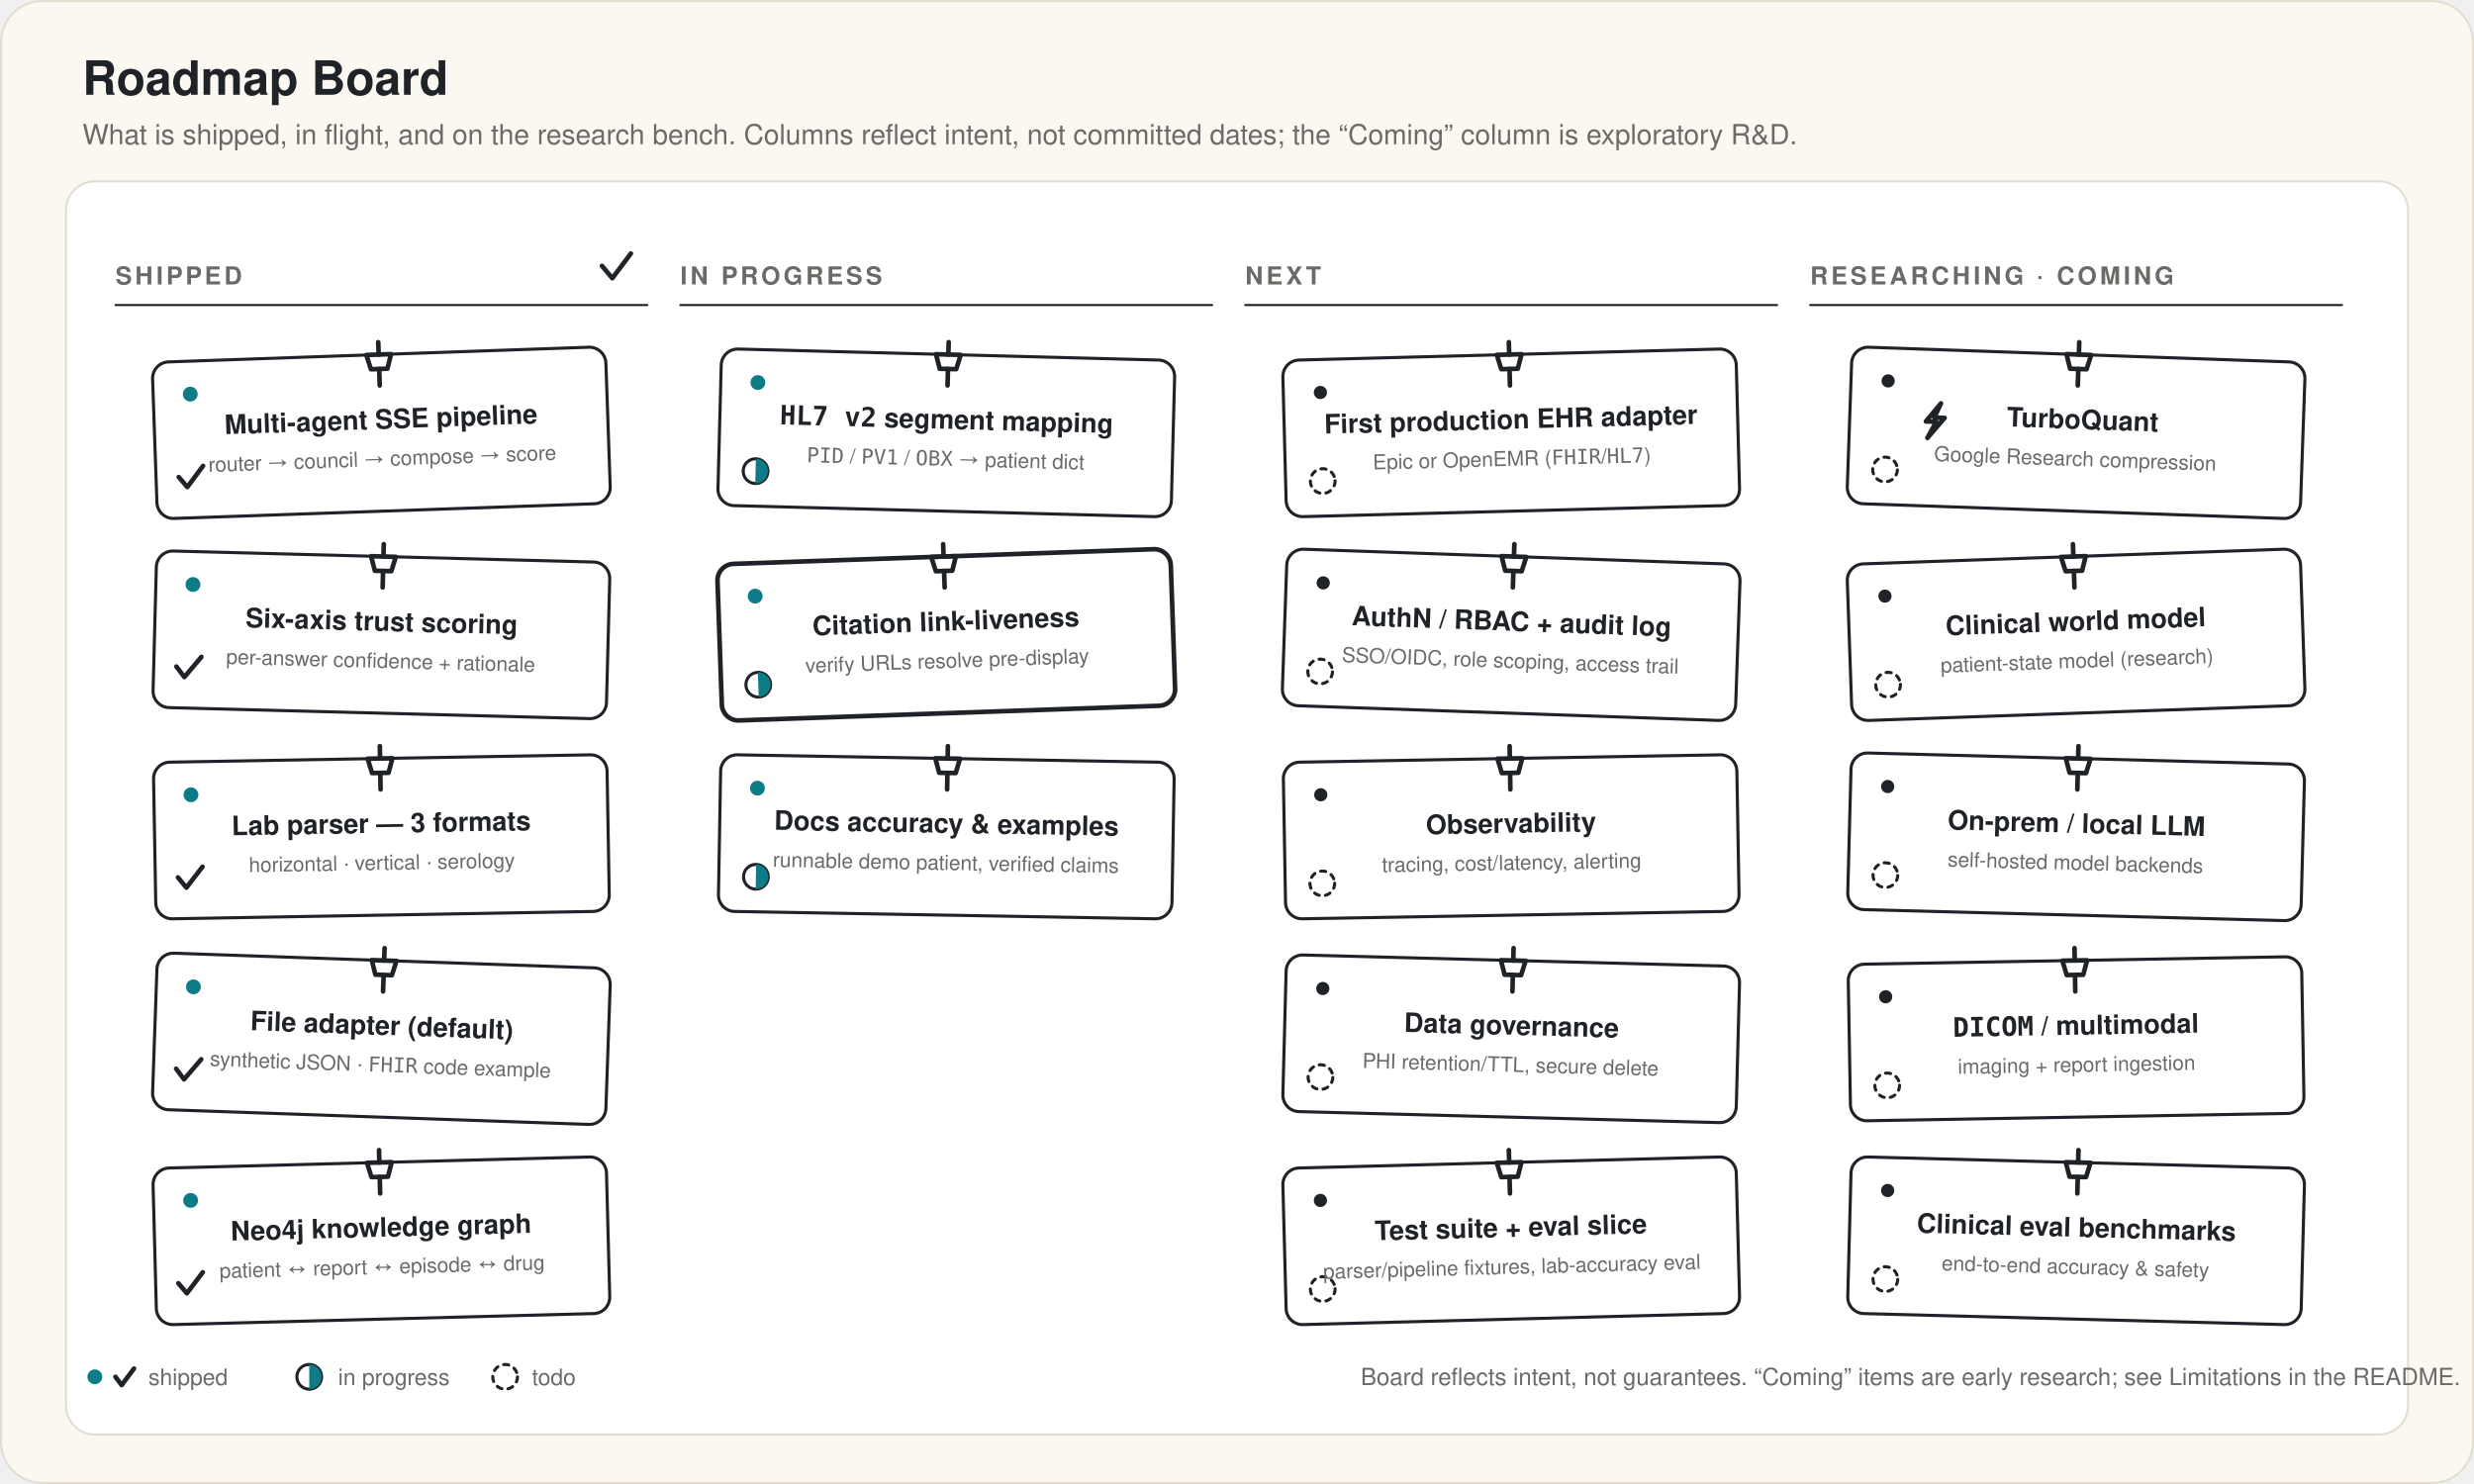
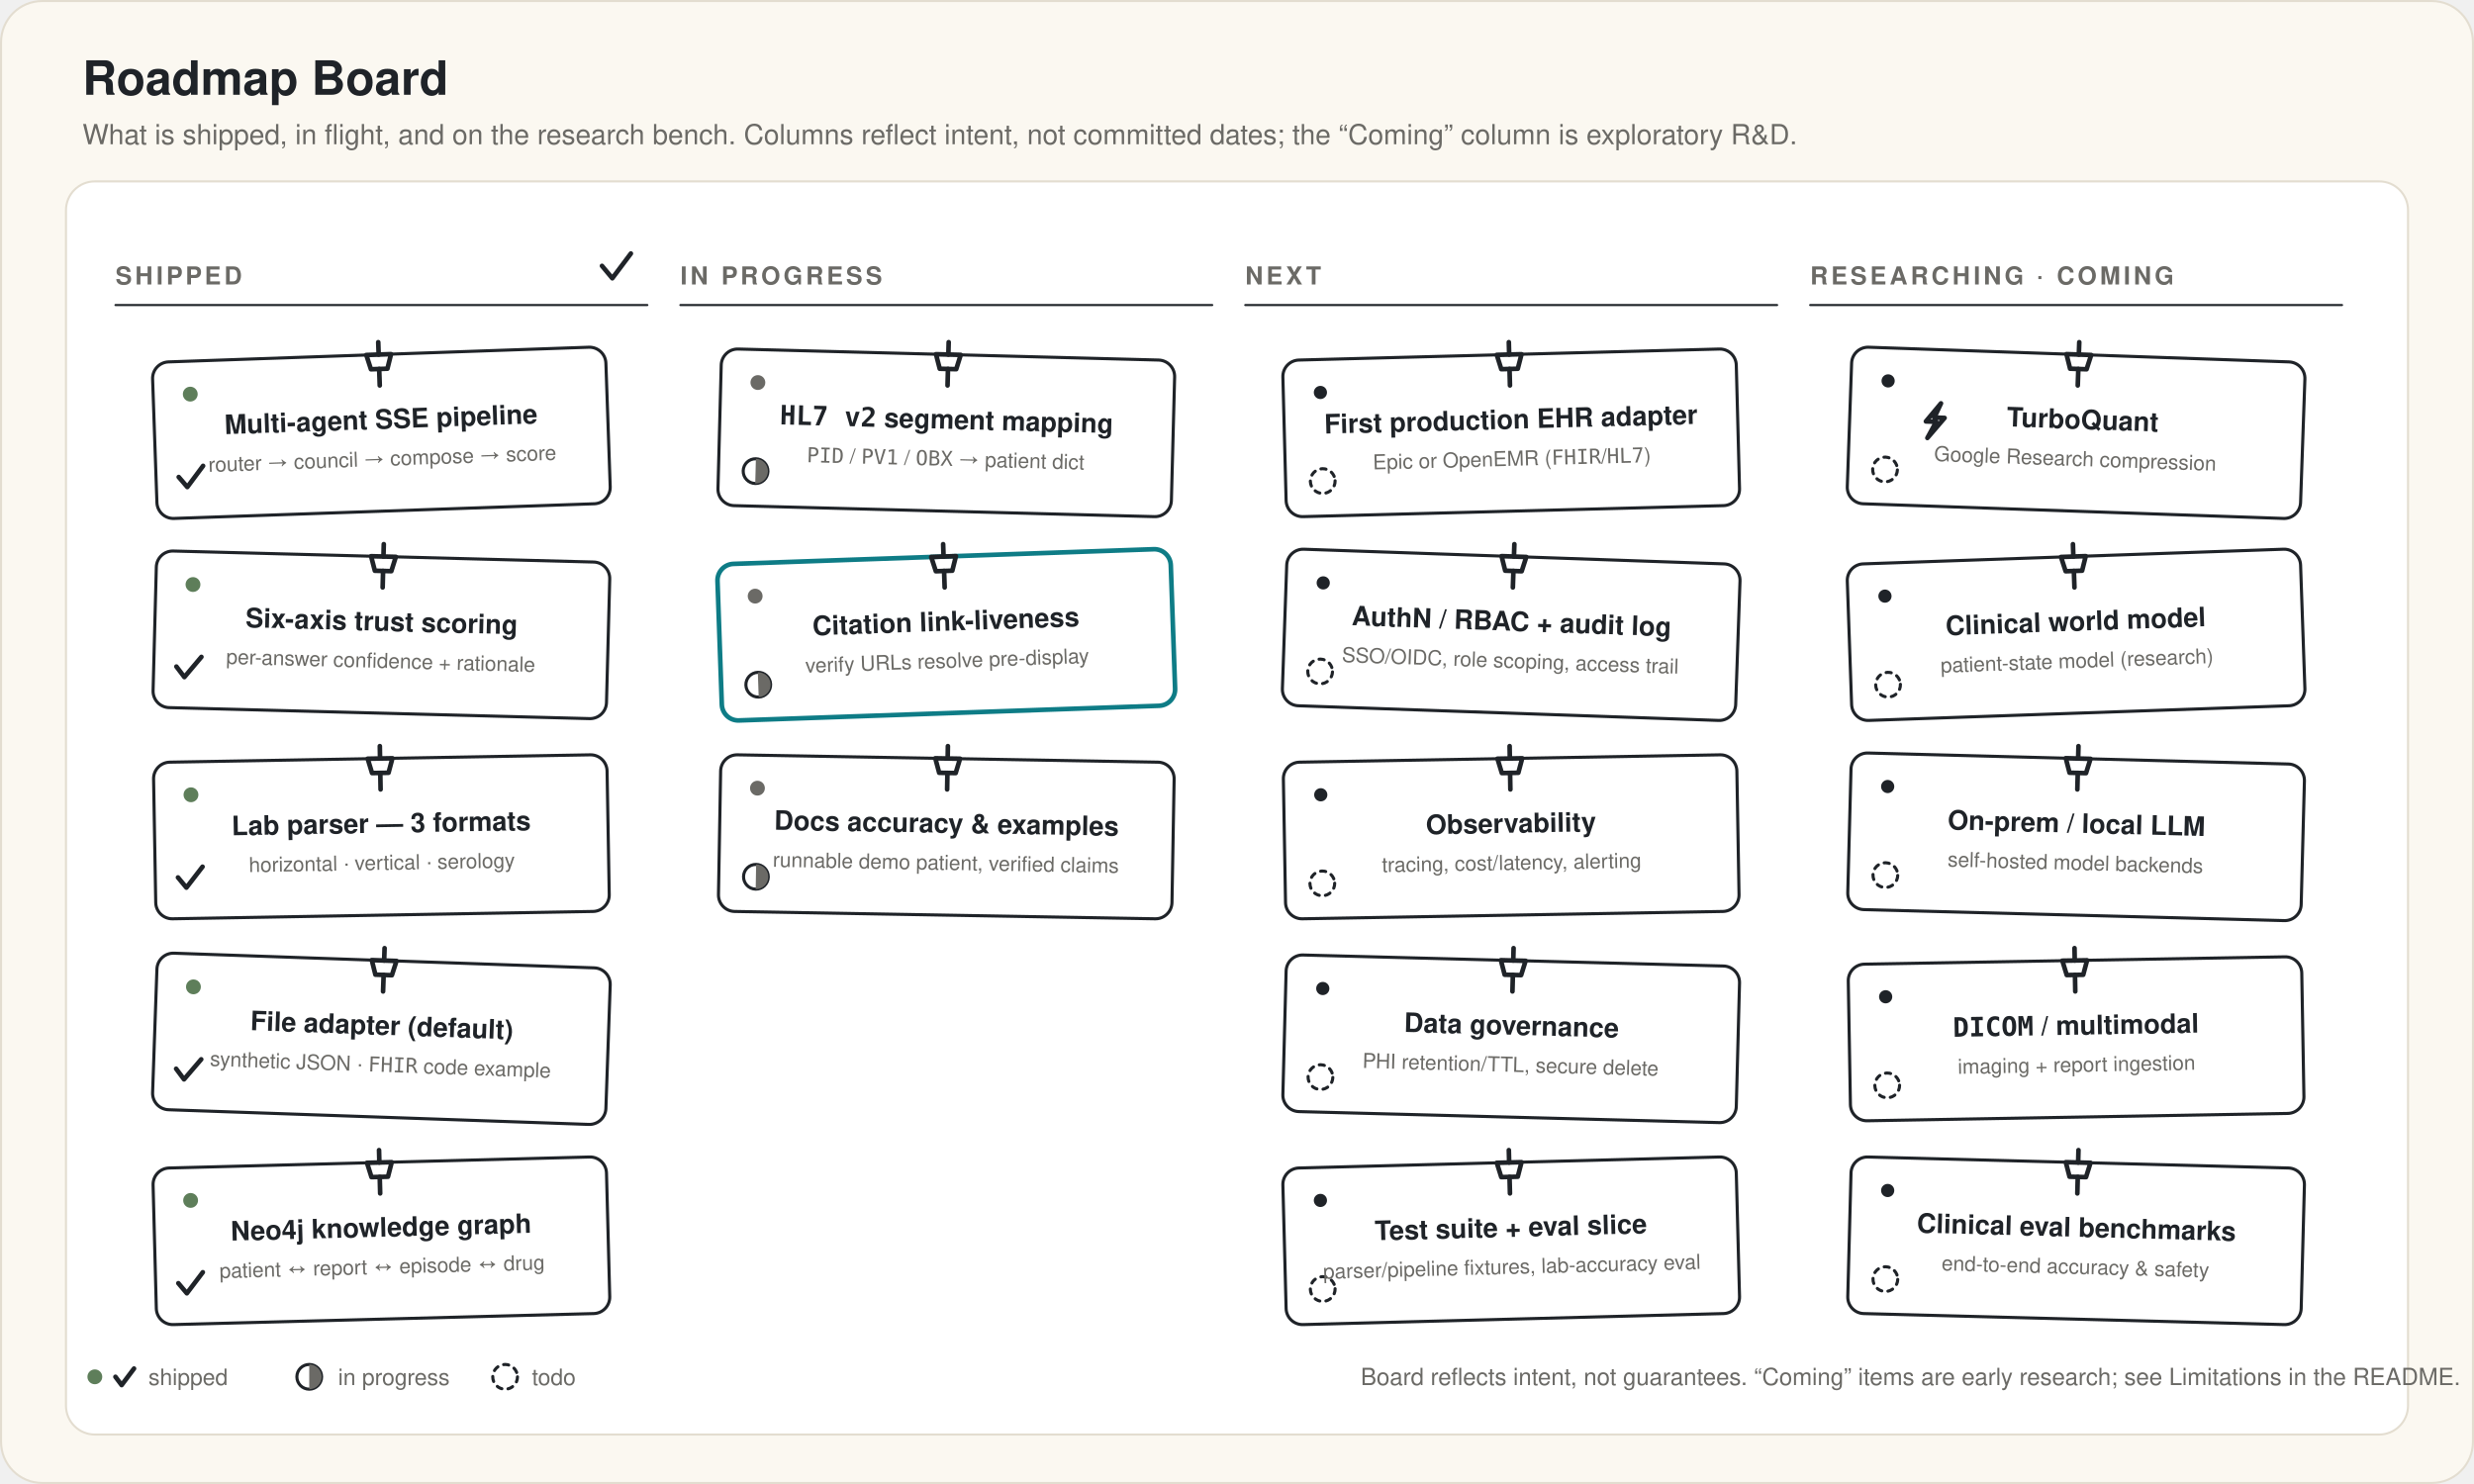
<svg xmlns="http://www.w3.org/2000/svg" viewBox="0 0 1200 720" width="1200" height="720" role="img" aria-label="CerebraLink roadmap board">
  <defs>
    <style>
      text{font-family:'Segoe UI',-apple-system,Helvetica,Arial,sans-serif}
      .sans{font-family:'Segoe UI',-apple-system,Helvetica,Arial,sans-serif}
      .mono{font-family:ui-monospace,Menlo,Consolas,monospace}
      .s{fill:none;stroke:#1F2328;stroke-linecap:round;stroke-linejoin:round;vector-effect:non-scaling-stroke}
      .h{fill:#1F2328;font-weight:700}
      .sub{fill:#6B6A66}
      .col{font-weight:700;font-size:12px;letter-spacing:1.5px;fill:#6B6A66}
      .ct{fill:#1F2328;font-weight:600}
      .cd{fill:#6B6A66}
      /* active card border is static-visible (opacity:1 at rest) and gently pulses */
      @keyframes pulse{0%,100%{opacity:1}50%{opacity:.5}}
      .progress{animation:pulse 3s ease-in-out infinite}
    </style>
  </defs>
  <rect x="0.5" y="0.5" width="1199" height="719" rx="20" fill="#FBF8F1" stroke="#E3DDD0" />
  <text x="40" y="46" class="h sans" font-size="23">Roadmap Board</text>
  <text x="40" y="70" class="sub sans" font-size="13.5">What is shipped, in flight, and on the research bench. Columns reflect intent, not committed dates; the “Coming” column is exploratory R&amp;D.</text>
  <rect x="32" y="88" width="1136" height="608" rx="14" fill="#FFFFFF" stroke="#E3DDD0" />
  <g>
    <g transform="translate(56,118)">
      <text x="0" y="20" class="col">SHIPPED</text>
      <path class="s" stroke-width="2.25" d="M236,11 l5,6 9,-12" />
      <line class="s" stroke-width="1" x1="0" y1="30" x2="258" y2="30" />
    </g>
    <g transform="translate(330,118)">
      <text x="0" y="20" class="col">IN PROGRESS</text>
      <line class="s" stroke-width="1" x1="0" y1="30" x2="258" y2="30" />
    </g>
    <g transform="translate(604,118)">
      <text x="0" y="20" class="col">NEXT</text>
      <line class="s" stroke-width="1" x1="0" y1="30" x2="258" y2="30" />
    </g>
    <g transform="translate(878,118)">
      <text x="0" y="20" class="col">RESEARCHING · COMING</text>
      <line class="s" stroke-width="1" x1="0" y1="30" x2="258" y2="30" />
    </g>
  </g>
  <g>
    <g transform="translate(185,210) rotate(-2,0,0)">
      <rect x="-110" y="-38" width="220" height="76" rx="8" fill="#FFFFFF" class="s" stroke-width="1.5" />
      <g class="s" stroke-width="2.25">
        <path d="M0,-44 v6" />
        <path d="M-6,-38 h12 l-2,7 h-8 z" />
        <path d="M0,-31 v8" />
      </g>
-       <circle cx="-92" cy="-22" r="3.6" fill="#0E7C86" />
+       <circle cx="-92" cy="-22" r="3.6" fill="#5E7E5A" />
      <path class="s" stroke-width="2.25" d="M-99,18 l4,5 8,-10" />
      <text x="0" y="-2" text-anchor="middle" class="ct sans" font-size="13">Multi-agent SSE pipeline</text>
      <text x="0" y="16" text-anchor="middle" class="cd sans" font-size="10">router → council → compose → score</text>
    </g>
    <g transform="translate(185,308) rotate(1.5,0,0)">
      <rect x="-110" y="-38" width="220" height="76" rx="8" fill="#FFFFFF" class="s" stroke-width="1.5" />
      <g class="s" stroke-width="2.25">
        <path d="M0,-44 v6" />
        <path d="M-6,-38 h12 l-2,7 h-8 z" />
        <path d="M0,-31 v8" />
      </g>
-       <circle cx="-92" cy="-22" r="3.6" fill="#0E7C86" />
+       <circle cx="-92" cy="-22" r="3.6" fill="#5E7E5A" />
      <path class="s" stroke-width="2.25" d="M-99,18 l4,5 8,-10" />
      <text x="0" y="-2" text-anchor="middle" class="ct sans" font-size="13">Six-axis trust scoring</text>
      <text x="0" y="16" text-anchor="middle" class="cd sans" font-size="10">per-answer confidence + rationale</text>
    </g>
    <g transform="translate(185,406) rotate(-1,0,0)">
      <rect x="-110" y="-38" width="220" height="76" rx="8" fill="#FFFFFF" class="s" stroke-width="1.5" />
      <g class="s" stroke-width="2.25">
        <path d="M0,-44 v6" />
        <path d="M-6,-38 h12 l-2,7 h-8 z" />
        <path d="M0,-31 v8" />
      </g>
-       <circle cx="-92" cy="-22" r="3.6" fill="#0E7C86" />
+       <circle cx="-92" cy="-22" r="3.6" fill="#5E7E5A" />
      <path class="s" stroke-width="2.25" d="M-99,18 l4,5 8,-10" />
      <text x="0" y="-2" text-anchor="middle" class="ct sans" font-size="13">Lab parser — 3 formats</text>
      <text x="0" y="16" text-anchor="middle" class="cd sans" font-size="10">horizontal · vertical · serology</text>
    </g>
    <g transform="translate(185,504) rotate(2,0,0)">
      <rect x="-110" y="-38" width="220" height="76" rx="8" fill="#FFFFFF" class="s" stroke-width="1.5" />
      <g class="s" stroke-width="2.25">
        <path d="M0,-44 v6" />
        <path d="M-6,-38 h12 l-2,7 h-8 z" />
        <path d="M0,-31 v8" />
      </g>
-       <circle cx="-92" cy="-22" r="3.6" fill="#0E7C86" />
+       <circle cx="-92" cy="-22" r="3.6" fill="#5E7E5A" />
      <path class="s" stroke-width="2.25" d="M-99,18 l4,5 8,-10" />
      <text x="0" y="-2" text-anchor="middle" class="ct sans" font-size="13">File adapter (default)</text>
      <text x="0" y="16" text-anchor="middle" class="cd sans" font-size="10">synthetic JSON · <tspan class="mono">FHIR</tspan> code example</text>
    </g>
    <g transform="translate(185,602) rotate(-1.5,0,0)">
      <rect x="-110" y="-38" width="220" height="76" rx="8" fill="#FFFFFF" class="s" stroke-width="1.5" />
      <g class="s" stroke-width="2.25">
        <path d="M0,-44 v6" />
        <path d="M-6,-38 h12 l-2,7 h-8 z" />
        <path d="M0,-31 v8" />
      </g>
-       <circle cx="-92" cy="-22" r="3.6" fill="#0E7C86" />
+       <circle cx="-92" cy="-22" r="3.6" fill="#5E7E5A" />
      <path class="s" stroke-width="2.25" d="M-99,18 l4,5 8,-10" />
      <text x="0" y="-2" text-anchor="middle" class="ct sans" font-size="13">Neo4j knowledge graph</text>
      <text x="0" y="16" text-anchor="middle" class="cd sans" font-size="10">patient ↔ report ↔ episode ↔ drug</text>
    </g>
  </g>
  <g>
    <g transform="translate(459,210) rotate(1.5,0,0)">
      <rect x="-110" y="-38" width="220" height="76" rx="8" fill="#FFFFFF" class="s" stroke-width="1.5" />
      <g class="s" stroke-width="2.25">
        <path d="M0,-44 v6" />
        <path d="M-6,-38 h12 l-2,7 h-8 z" />
        <path d="M0,-31 v8" />
      </g>
-       <circle cx="-92" cy="-22" r="3.6" fill="#0E7C86" />
+       <circle cx="-92" cy="-22" r="3.6" fill="#6B6A66" />
      <g transform="translate(-92,21)">
        <circle class="s" stroke-width="1.5" cx="0" cy="0" r="6" />
-         <path d="M0,-6 A6,6 0 0,1 0,6 Z" fill="#0E7C86" />
+         <path d="M0,-6 A6,6 0 0,1 0,6 Z" fill="#6B6A66" />
      </g>
      <text x="0" y="-2" text-anchor="middle" class="ct sans" font-size="13">
        <tspan class="mono">HL7 v2</tspan> segment mapping</text>
      <text x="0" y="16" text-anchor="middle" class="cd sans" font-size="10">
        <tspan class="mono">PID</tspan> / <tspan class="mono">PV1</tspan> / <tspan class="mono">OBX</tspan> → patient dict</text>
    </g>
    <g transform="translate(459,308) rotate(-2,0,0)">
-       <rect x="-110" y="-38" width="220" height="76" rx="8" fill="#FFFFFF" stroke="#0E7C86" stroke-width="2.25" class="s progress" />
-       <g class="s" stroke-width="2.25">
-         <path d="M0,-44 v6" />
-         <path d="M-6,-38 h12 l-2,7 h-8 z" />
-         <path d="M0,-31 v8" />
-       </g>
-       <circle cx="-92" cy="-22" r="3.6" fill="#0E7C86" />
+       <rect x="-110" y="-38" width="220" height="76" rx="8" fill="#FFFFFF" stroke="#0E7C86" stroke-width="2.25" class="s progress" style="stroke:#0E7C86" />
+       <g class="s" stroke-width="2.25">
+         <path d="M0,-44 v6" />
+         <path d="M-6,-38 h12 l-2,7 h-8 z" />
+         <path d="M0,-31 v8" />
+       </g>
+       <circle cx="-92" cy="-22" r="3.6" fill="#6B6A66" />
      <g transform="translate(-92,21)">
        <circle class="s" stroke-width="1.5" cx="0" cy="0" r="6" />
-         <path d="M0,-6 A6,6 0 0,1 0,6 Z" fill="#0E7C86" />
+         <path d="M0,-6 A6,6 0 0,1 0,6 Z" fill="#6B6A66" />
      </g>
      <text x="0" y="-2" text-anchor="middle" class="ct sans" font-size="13">Citation link-liveness</text>
      <text x="0" y="16" text-anchor="middle" class="cd sans" font-size="10">verify URLs resolve pre-display</text>
    </g>
    <g transform="translate(459,406) rotate(1,0,0)">
      <rect x="-110" y="-38" width="220" height="76" rx="8" fill="#FFFFFF" class="s" stroke-width="1.5" />
      <g class="s" stroke-width="2.25">
        <path d="M0,-44 v6" />
        <path d="M-6,-38 h12 l-2,7 h-8 z" />
        <path d="M0,-31 v8" />
      </g>
-       <circle cx="-92" cy="-22" r="3.6" fill="#0E7C86" />
+       <circle cx="-92" cy="-22" r="3.6" fill="#6B6A66" />
      <g transform="translate(-92,21)">
        <circle class="s" stroke-width="1.5" cx="0" cy="0" r="6" />
-         <path d="M0,-6 A6,6 0 0,1 0,6 Z" fill="#0E7C86" />
+         <path d="M0,-6 A6,6 0 0,1 0,6 Z" fill="#6B6A66" />
      </g>
      <text x="0" y="-2" text-anchor="middle" class="ct sans" font-size="13">Docs accuracy &amp; examples</text>
      <text x="0" y="16" text-anchor="middle" class="cd sans" font-size="10">runnable demo patient, verified claims</text>
    </g>
  </g>
  <g>
    <g transform="translate(733,210) rotate(-1.5,0,0)">
      <rect x="-110" y="-38" width="220" height="76" rx="8" fill="#FFFFFF" class="s" stroke-width="1.5" />
      <g class="s" stroke-width="2.25">
        <path d="M0,-44 v6" />
        <path d="M-6,-38 h12 l-2,7 h-8 z" />
        <path d="M0,-31 v8" />
      </g>
      <circle cx="-92" cy="-22" r="3.2" fill="#1F2328" />
      <circle class="s" stroke-width="1.5" stroke-dasharray="2.5 3" cx="-92" cy="21" r="6" />
      <text x="0" y="-2" text-anchor="middle" class="ct sans" font-size="13">First production EHR adapter</text>
      <text x="0" y="16" text-anchor="middle" class="cd sans" font-size="10">Epic or OpenEMR (<tspan class="mono">FHIR</tspan>/<tspan class="mono">HL7</tspan>)</text>
    </g>
    <g transform="translate(733,308) rotate(2,0,0)">
      <rect x="-110" y="-38" width="220" height="76" rx="8" fill="#FFFFFF" class="s" stroke-width="1.5" />
      <g class="s" stroke-width="2.25">
        <path d="M0,-44 v6" />
        <path d="M-6,-38 h12 l-2,7 h-8 z" />
        <path d="M0,-31 v8" />
      </g>
      <circle cx="-92" cy="-22" r="3.2" fill="#1F2328" />
      <circle class="s" stroke-width="1.5" stroke-dasharray="2.5 3" cx="-92" cy="21" r="6" />
      <text x="0" y="-2" text-anchor="middle" class="ct sans" font-size="13">AuthN / RBAC + audit log</text>
      <text x="0" y="16" text-anchor="middle" class="cd sans" font-size="10">SSO/OIDC, role scoping, access trail</text>
    </g>
    <g transform="translate(733,406) rotate(-1,0,0)">
      <rect x="-110" y="-38" width="220" height="76" rx="8" fill="#FFFFFF" class="s" stroke-width="1.5" />
      <g class="s" stroke-width="2.25">
        <path d="M0,-44 v6" />
        <path d="M-6,-38 h12 l-2,7 h-8 z" />
        <path d="M0,-31 v8" />
      </g>
      <circle cx="-92" cy="-22" r="3.2" fill="#1F2328" />
      <circle class="s" stroke-width="1.5" stroke-dasharray="2.5 3" cx="-92" cy="21" r="6" />
      <text x="0" y="-2" text-anchor="middle" class="ct sans" font-size="13">Observability</text>
      <text x="0" y="16" text-anchor="middle" class="cd sans" font-size="10">tracing, cost/latency, alerting</text>
    </g>
    <g transform="translate(733,504) rotate(1.5,0,0)">
      <rect x="-110" y="-38" width="220" height="76" rx="8" fill="#FFFFFF" class="s" stroke-width="1.5" />
      <g class="s" stroke-width="2.25">
        <path d="M0,-44 v6" />
        <path d="M-6,-38 h12 l-2,7 h-8 z" />
        <path d="M0,-31 v8" />
      </g>
      <circle cx="-92" cy="-22" r="3.2" fill="#1F2328" />
      <circle class="s" stroke-width="1.5" stroke-dasharray="2.5 3" cx="-92" cy="21" r="6" />
      <text x="0" y="-2" text-anchor="middle" class="ct sans" font-size="13">Data governance</text>
      <text x="0" y="16" text-anchor="middle" class="cd sans" font-size="10">PHI retention/TTL, secure delete</text>
    </g>
    <g transform="translate(733,602) rotate(-1.5,0,0)">
      <rect x="-110" y="-38" width="220" height="76" rx="8" fill="#FFFFFF" class="s" stroke-width="1.5" />
      <g class="s" stroke-width="2.25">
        <path d="M0,-44 v6" />
        <path d="M-6,-38 h12 l-2,7 h-8 z" />
        <path d="M0,-31 v8" />
      </g>
      <circle cx="-92" cy="-22" r="3.2" fill="#1F2328" />
      <circle class="s" stroke-width="1.5" stroke-dasharray="2.5 3" cx="-92" cy="21" r="6" />
      <text x="0" y="-2" text-anchor="middle" class="ct sans" font-size="13">Test suite + eval slice</text>
      <text x="0" y="16" text-anchor="middle" class="cd sans" font-size="10">parser/pipeline fixtures, lab-accuracy eval</text>
    </g>
  </g>
  <g>
    <g transform="translate(1007,210) rotate(2,0,0)">
      <rect x="-110" y="-38" width="220" height="76" rx="8" fill="#FFFFFF" class="s" stroke-width="1.5" />
      <g class="s" stroke-width="2.25">
        <path d="M0,-44 v6" />
        <path d="M-6,-38 h12 l-2,7 h-8 z" />
        <path d="M0,-31 v8" />
      </g>
      <circle cx="-92" cy="-22" r="3.2" fill="#1F2328" />
      <circle class="s" stroke-width="1.5" stroke-dasharray="2.5 3" cx="-92" cy="21" r="6" />
      <path class="s" stroke-width="2.25" d="M-66,-12 l-7,9 h5 l-4,8 8,-10 h-5 z" />
      <text x="3" y="-2" text-anchor="middle" class="ct sans" font-size="13">TurboQuant</text>
      <text x="0" y="16" text-anchor="middle" class="cd sans" font-size="10">Google Research compression</text>
    </g>
    <g transform="translate(1007,308) rotate(-2,0,0)">
      <rect x="-110" y="-38" width="220" height="76" rx="8" fill="#FFFFFF" class="s" stroke-width="1.5" />
      <g class="s" stroke-width="2.25">
        <path d="M0,-44 v6" />
        <path d="M-6,-38 h12 l-2,7 h-8 z" />
        <path d="M0,-31 v8" />
      </g>
      <circle cx="-92" cy="-22" r="3.2" fill="#1F2328" />
      <circle class="s" stroke-width="1.5" stroke-dasharray="2.5 3" cx="-92" cy="21" r="6" />
      <text x="0" y="-2" text-anchor="middle" class="ct sans" font-size="13">Clinical world model</text>
      <text x="0" y="16" text-anchor="middle" class="cd sans" font-size="10">patient-state model (research)</text>
    </g>
    <g transform="translate(1007,406) rotate(1.5,0,0)">
      <rect x="-110" y="-38" width="220" height="76" rx="8" fill="#FFFFFF" class="s" stroke-width="1.5" />
      <g class="s" stroke-width="2.25">
        <path d="M0,-44 v6" />
        <path d="M-6,-38 h12 l-2,7 h-8 z" />
        <path d="M0,-31 v8" />
      </g>
      <circle cx="-92" cy="-22" r="3.2" fill="#1F2328" />
      <circle class="s" stroke-width="1.5" stroke-dasharray="2.5 3" cx="-92" cy="21" r="6" />
      <text x="0" y="-2" text-anchor="middle" class="ct sans" font-size="13">On-prem / local LLM</text>
      <text x="0" y="16" text-anchor="middle" class="cd sans" font-size="10">self-hosted model backends</text>
    </g>
    <g transform="translate(1007,504) rotate(-1,0,0)">
      <rect x="-110" y="-38" width="220" height="76" rx="8" fill="#FFFFFF" class="s" stroke-width="1.5" />
      <g class="s" stroke-width="2.25">
        <path d="M0,-44 v6" />
        <path d="M-6,-38 h12 l-2,7 h-8 z" />
        <path d="M0,-31 v8" />
      </g>
      <circle cx="-92" cy="-22" r="3.2" fill="#1F2328" />
      <circle class="s" stroke-width="1.5" stroke-dasharray="2.5 3" cx="-92" cy="21" r="6" />
      <text x="0" y="-2" text-anchor="middle" class="ct sans" font-size="13">
        <tspan class="mono">DICOM</tspan> / multimodal</text>
      <text x="0" y="16" text-anchor="middle" class="cd sans" font-size="10">imaging + report ingestion</text>
    </g>
    <g transform="translate(1007,602) rotate(1.5,0,0)">
      <rect x="-110" y="-38" width="220" height="76" rx="8" fill="#FFFFFF" class="s" stroke-width="1.5" />
      <g class="s" stroke-width="2.25">
        <path d="M0,-44 v6" />
        <path d="M-6,-38 h12 l-2,7 h-8 z" />
        <path d="M0,-31 v8" />
      </g>
      <circle cx="-92" cy="-22" r="3.2" fill="#1F2328" />
      <circle class="s" stroke-width="1.5" stroke-dasharray="2.5 3" cx="-92" cy="21" r="6" />
      <text x="0" y="-2" text-anchor="middle" class="ct sans" font-size="13">Clinical eval benchmarks</text>
      <text x="0" y="16" text-anchor="middle" class="cd sans" font-size="10">end-to-end accuracy &amp; safety</text>
    </g>
  </g>
  <g transform="translate(40,672)">
-     <circle cx="6" cy="-4" r="3.6" fill="#0E7C86" />
+     <circle cx="6" cy="-4" r="3.6" fill="#5E7E5A" />
    <path class="s" stroke-width="2.25" d="M16,-4 l3,4 6,-8" />
    <text x="32" y="0" class="sub sans" font-size="11">shipped</text>
    <g transform="translate(110,-4)">
      <circle class="s" stroke-width="1.5" cx="0" cy="0" r="6" />
-       <path d="M0,-6 A6,6 0 0,1 0,6 Z" fill="#0E7C86" />
+       <path d="M0,-6 A6,6 0 0,1 0,6 Z" fill="#6B6A66" />
    </g>
    <text x="124" y="0" class="sub sans" font-size="11">in progress</text>
    <circle class="s" stroke-width="1.5" stroke-dasharray="2.5 3" cx="205" cy="-4" r="6" />
    <text x="218" y="0" class="sub sans" font-size="11">todo</text>
  </g>
  <text x="660" y="672" class="sub sans" font-size="11.5">Board reflects intent, not guarantees. “Coming” items are early research; see Limitations in the README.</text>
</svg>
